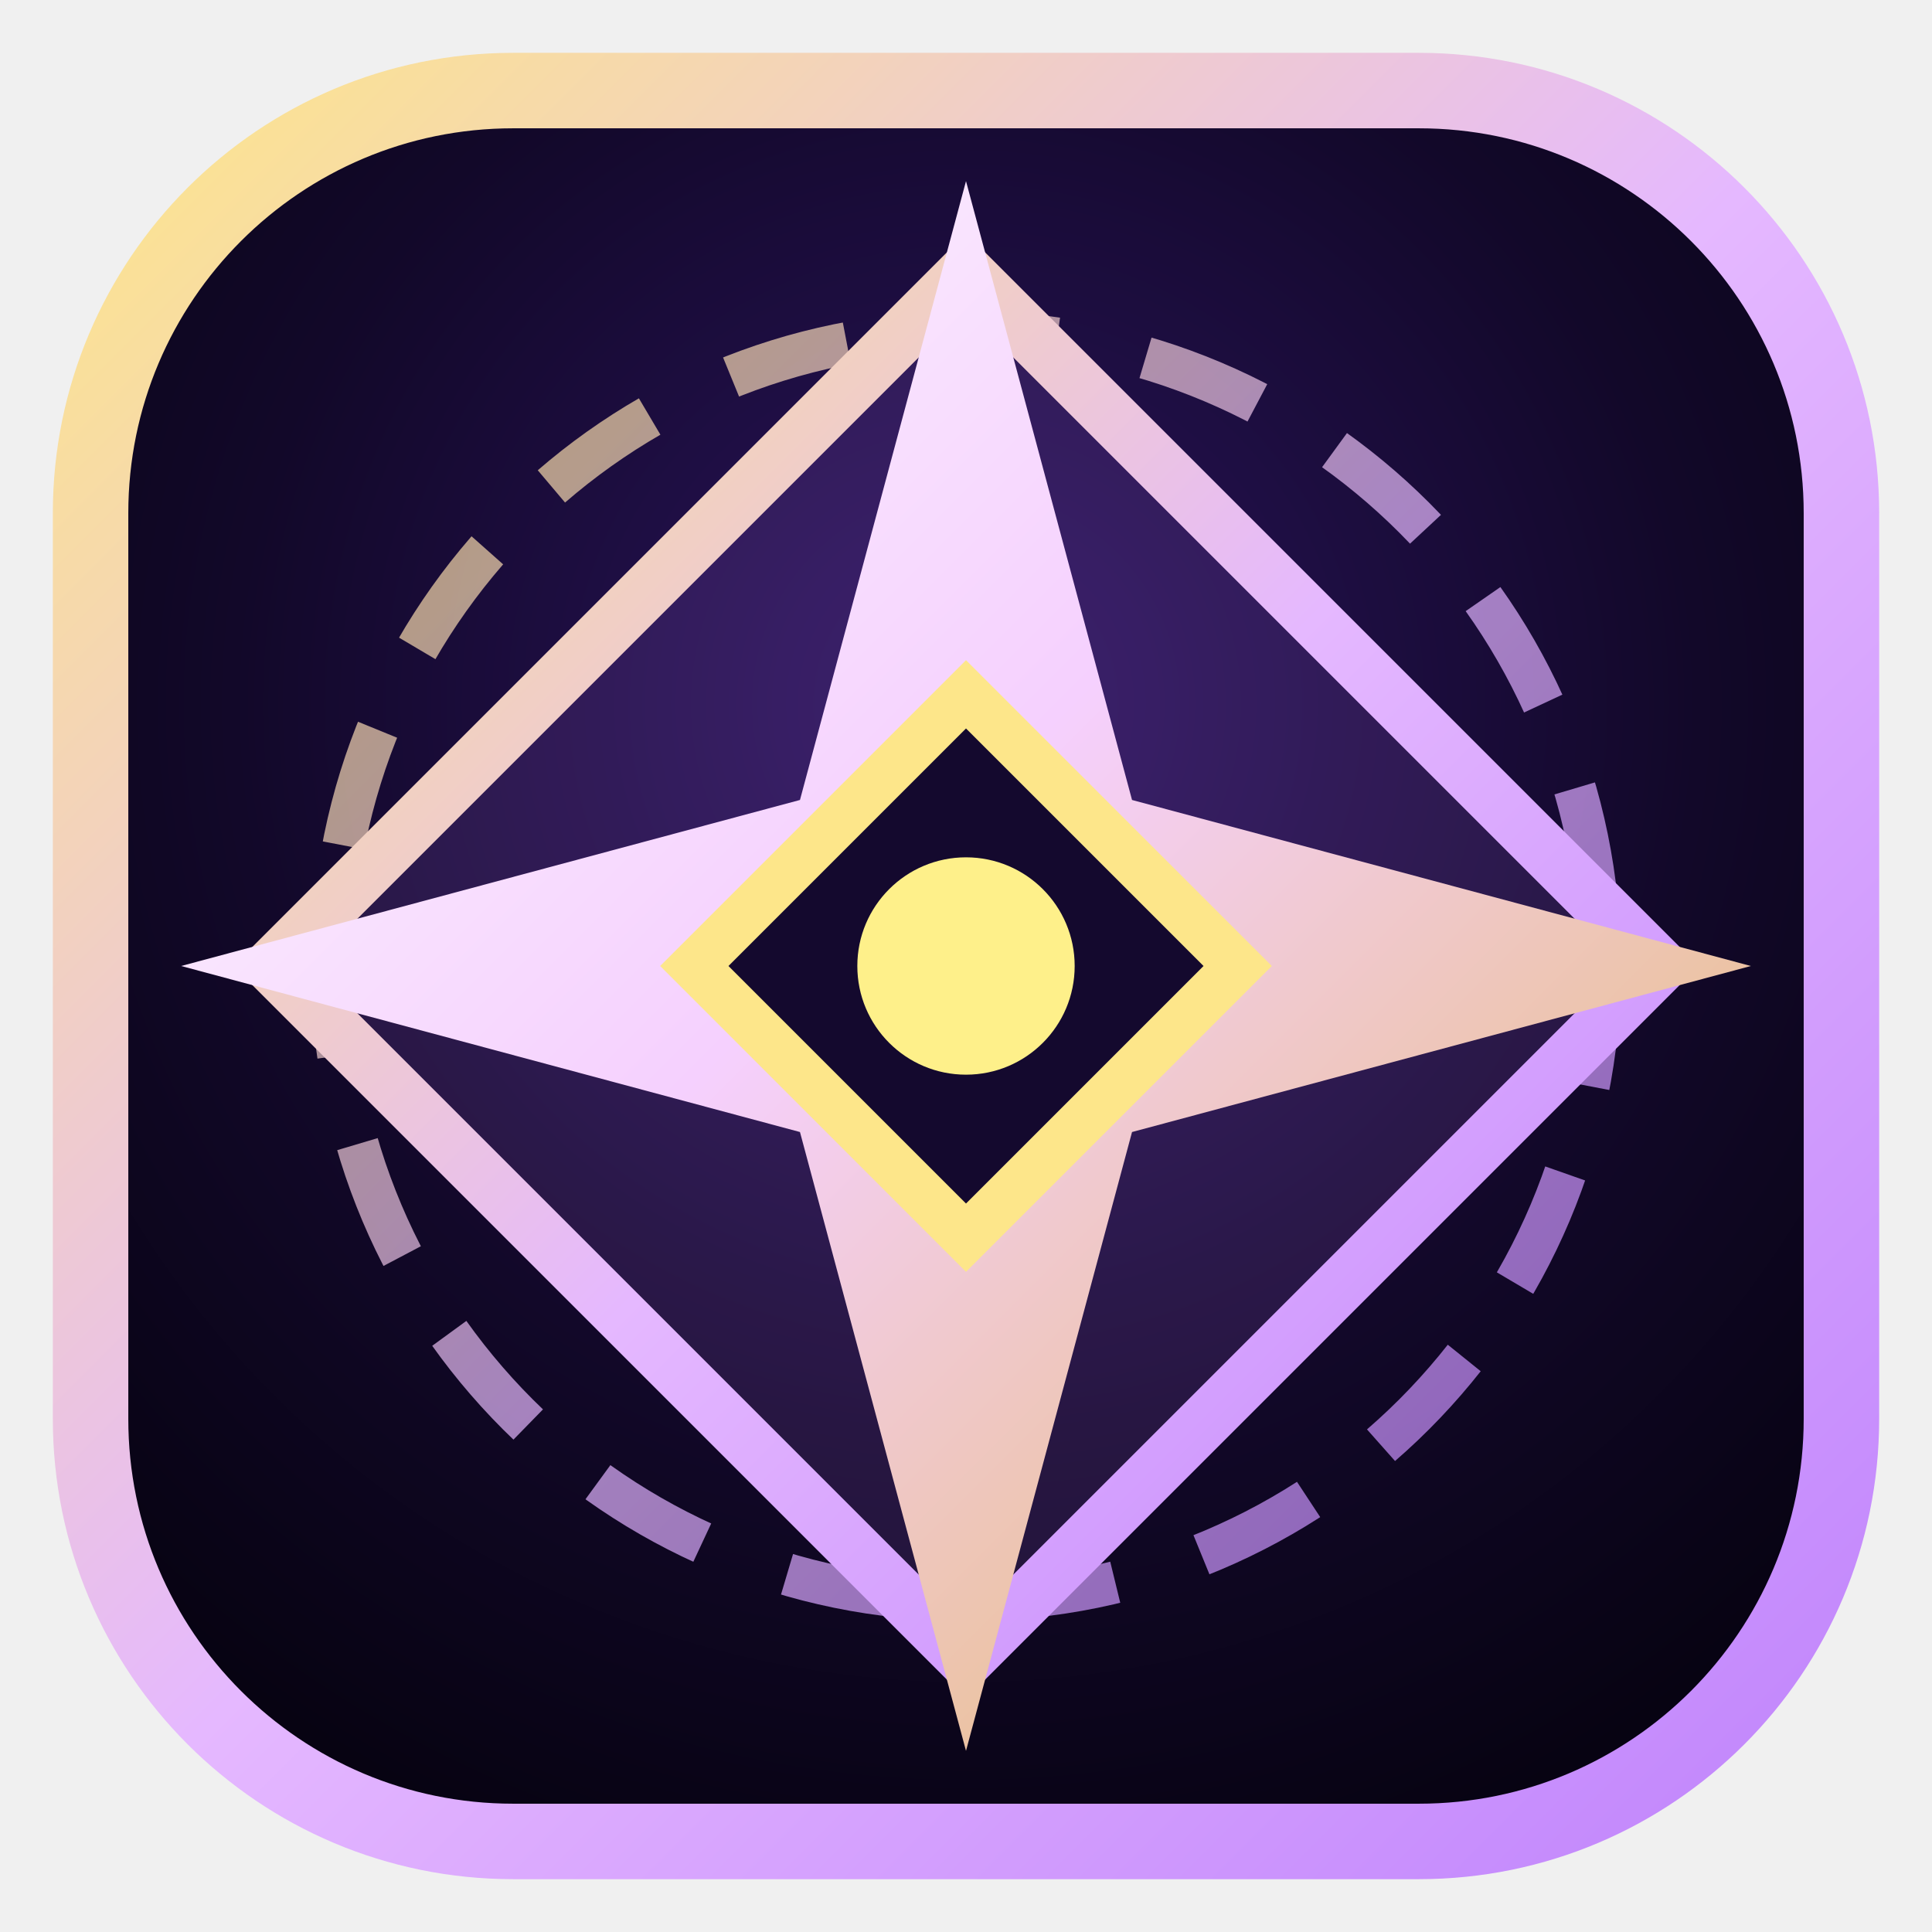
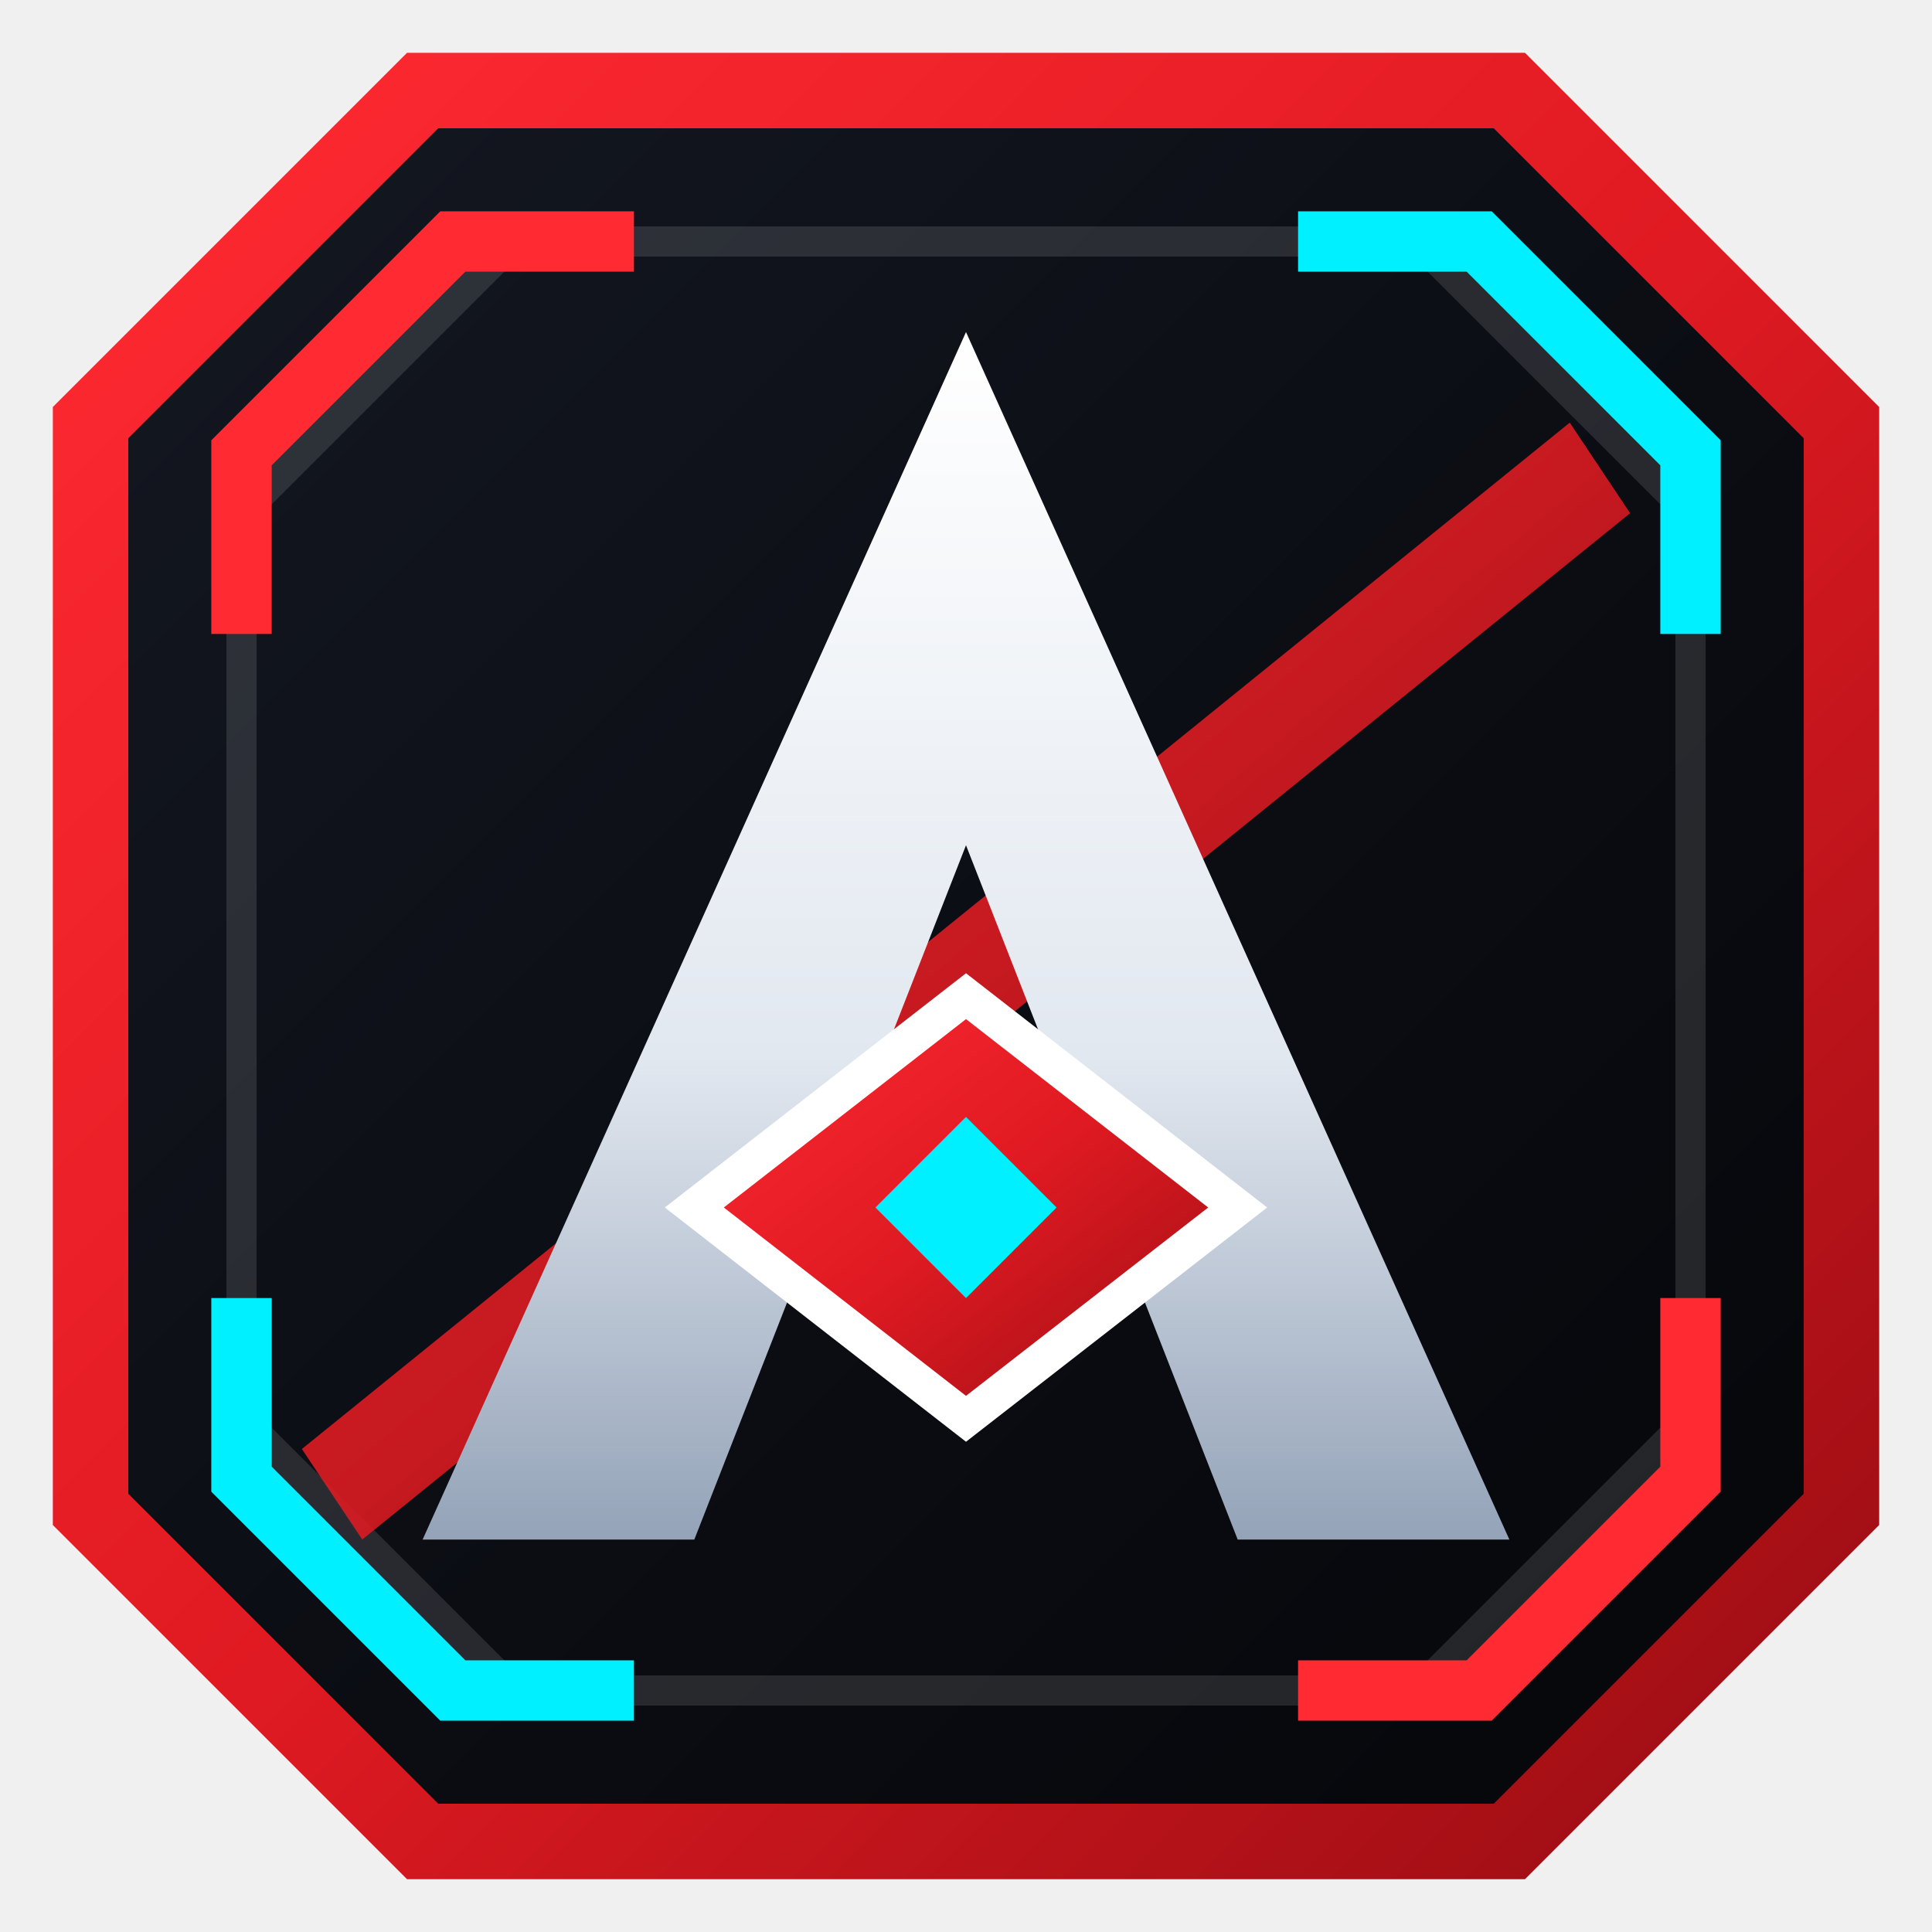
<svg xmlns="http://www.w3.org/2000/svg" viewBox="0 0 64 64">
  <defs>
-     <radialGradient id="bg" cx="50%" cy="35%" r="70%">
-       <stop offset="0%" stop-color="#2a145c" />
-       <stop offset="60%" stop-color="#120829" />
-       <stop offset="100%" stop-color="#070312" />
-     </radialGradient>
-     <linearGradient id="gold" x1="0%" y1="0%" x2="100%" y2="100%">
-       <stop offset="0%" stop-color="#fde68a" />
-       <stop offset="50%" stop-color="#e5b8ff" />
-       <stop offset="100%" stop-color="#c084fc" />
+     <linearGradient id="armorBg" x1="0%" y1="0%" x2="100%" y2="100%">
+       <stop offset="0%" stop-color="#141822" />
+       <stop offset="55%" stop-color="#0b0d13" />
+       <stop offset="100%" stop-color="#050609" />
    </linearGradient>
-     <linearGradient id="star" x1="0%" y1="0%" x2="100%" y2="100%">
+     <linearGradient id="crimsonEdge" x1="0%" y1="0%" x2="100%" y2="100%">
+       <stop offset="0%" stop-color="#ff2a32" />
+       <stop offset="50%" stop-color="#e01a22" />
+       <stop offset="100%" stop-color="#990d13" />
+     </linearGradient>
+     <linearGradient id="cyanBeam" x1="0%" y1="100%" x2="100%" y2="0%">
+       <stop offset="0%" stop-color="#00b4d8" />
+       <stop offset="100%" stop-color="#00f0ff" />
+     </linearGradient>
+     <linearGradient id="titanium" x1="0%" y1="0%" x2="0%" y2="100%">
      <stop offset="0%" stop-color="#ffffff" />
-       <stop offset="45%" stop-color="#f5d0fe" />
-       <stop offset="100%" stop-color="#e4b858" />
+       <stop offset="60%" stop-color="#e2e8f0" />
+       <stop offset="100%" stop-color="#94a3b8" />
    </linearGradient>
  </defs>
-   <rect x="3" y="3" width="58" height="58" rx="14" fill="url(#bg)" stroke="url(#gold)" stroke-width="2.5" />
-   <circle cx="32" cy="32" r="21" fill="none" stroke="url(#gold)" stroke-width="1.4" stroke-dasharray="4 3" opacity="0.7" />
-   <polygon points="32,9 55,32 32,55 9,32" fill="rgba(192,132,252,0.12)" stroke="url(#gold)" stroke-width="1.8" />
-   <path d="M32 6 L37.5 26.5 L58 32 L37.5 37.5 L32 58 L26.5 37.5 L6 32 L26.5 26.5 Z" fill="url(#star)" />
-   <polygon points="32,23 41,32 32,41 23,32" fill="#14092e" stroke="#fde68a" stroke-width="1.6" />
-   <circle cx="32" cy="32" r="3.6" fill="#fef08a" />
+   <polygon points="14,3 50,3 61,14 61,50 50,61 14,61 3,50 3,14" fill="url(#armorBg)" stroke="url(#crimsonEdge)" stroke-width="2.5" />
+   <polygon points="17,8 47,8 56,17 56,47 47,56 17,56 8,47 8,17" fill="none" stroke="rgba(255,255,255,0.12)" stroke-width="1" />
+   <path d="M8 20 L8 15 L15 8 L20 8" fill="none" stroke="#ff2a32" stroke-width="2" stroke-linecap="square" />
+   <path d="M44 8 L49 8 L56 15 L56 20" fill="none" stroke="#00f0ff" stroke-width="2" stroke-linecap="square" />
+   <path d="M8 44 L8 49 L15 56 L20 56" fill="none" stroke="#00f0ff" stroke-width="2" stroke-linecap="square" />
+   <path d="M44 56 L49 56 L56 49 L56 44" fill="none" stroke="#ff2a32" stroke-width="2" stroke-linecap="square" />
+   <polygon points="10,48 52,14 54,17 12,51" fill="url(#crimsonEdge)" opacity="0.88" />
+   <path d="M32 11 L50 51 L41 51 L32 28 L23 51 L14 51 Z" fill="url(#titanium)" />
+   <polygon points="32,33 41,40 32,47 23,40" fill="url(#crimsonEdge)" stroke="#ffffff" stroke-width="1.2" />
+   <polygon points="32,37 35,40 32,43 29,40" fill="#00f0ff" />
</svg>
